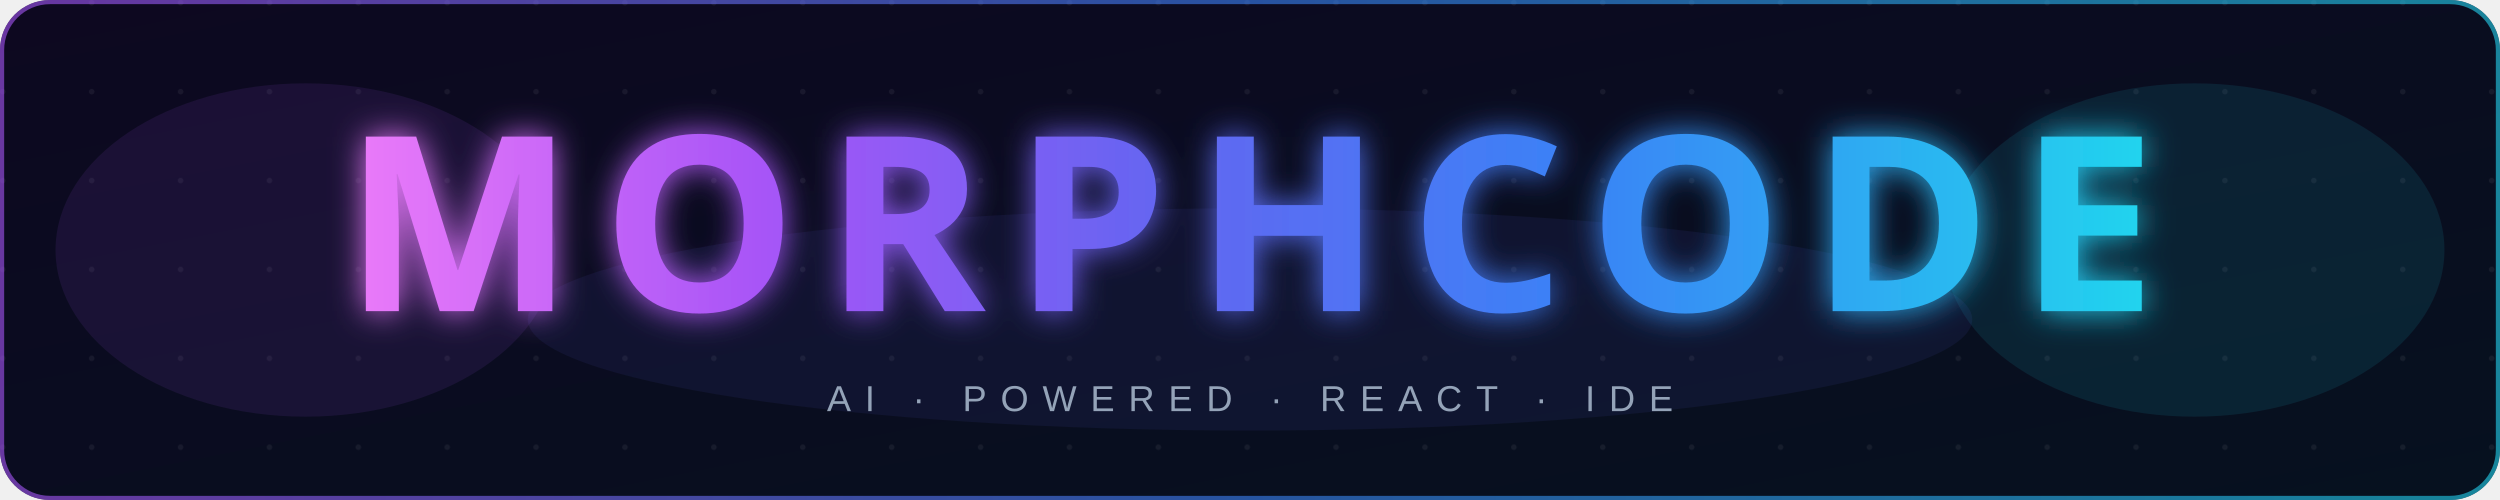
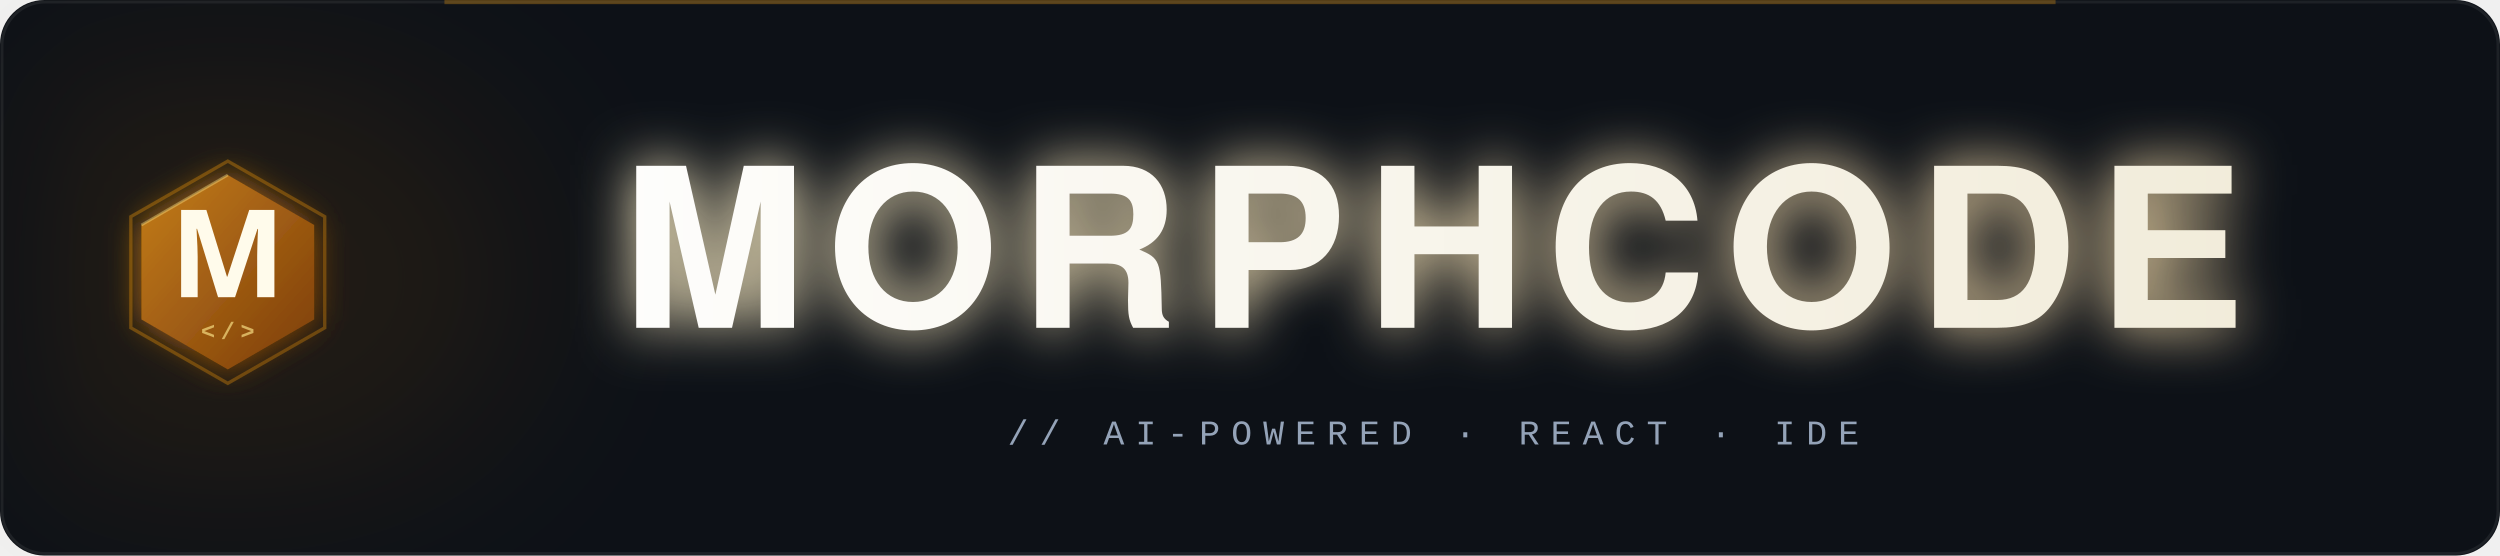
- <svg xmlns="http://www.w3.org/2000/svg" width="900" height="180">
+ <svg xmlns="http://www.w3.org/2000/svg" width="900" height="200">
  <defs>
-     <linearGradient id="textGrad" x1="0%" y1="0%" x2="100%" y2="0%">
-       <stop offset="0%" stop-color="#E879F9" />
-       <stop offset="22%" stop-color="#A855F7" />
-       <stop offset="45%" stop-color="#6366F1" />
-       <stop offset="68%" stop-color="#3B82F6" />
-       <stop offset="100%" stop-color="#22D3EE" />
+     <linearGradient id="titleGrad" x1="160" y1="0" x2="880" y2="0" gradientUnits="userSpaceOnUse">
+       <stop offset="0%" stop-color="#FFFFFF" />
+       <stop offset="100%" stop-color="#F0EAD6" />
    </linearGradient>
-     <linearGradient id="bgGrad" x1="0%" y1="0%" x2="100%" y2="100%">
-       <stop offset="0%" stop-color="#0D0820" />
-       <stop offset="100%" stop-color="#06111F" />
+     <linearGradient id="hexFill" x1="0%" y1="0%" x2="100%" y2="100%">
+       <stop offset="0%" stop-color="#C47D1A" />
+       <stop offset="100%" stop-color="#7C3D0B" />
    </linearGradient>
-     <filter id="glow" x="-15%" y="-50%" width="130%" height="200%">
-       <feGaussianBlur in="SourceGraphic" stdDeviation="6" result="blur" />
+     <linearGradient id="divGrad" x1="0%" y1="0%" x2="0%" y2="100%">
+       <stop offset="0%" stop-color="#F59E0B" stop-opacity="0" />
+       <stop offset="28%" stop-color="#F59E0B" stop-opacity="0.40" />
+       <stop offset="72%" stop-color="#F59E0B" stop-opacity="0.40" />
+       <stop offset="100%" stop-color="#F59E0B" stop-opacity="0" />
+     </linearGradient>
+     <linearGradient id="ruleL" x1="0%" y1="0%" x2="100%" y2="0%">
+       <stop offset="0%" stop-color="#94A3B8" stop-opacity="0" />
+       <stop offset="100%" stop-color="#94A3B8" stop-opacity="0.30" />
+     </linearGradient>
+     <linearGradient id="ruleR" x1="0%" y1="0%" x2="100%" y2="0%">
+       <stop offset="0%" stop-color="#94A3B8" stop-opacity="0.30" />
+       <stop offset="100%" stop-color="#94A3B8" stop-opacity="0" />
+     </linearGradient>
+     <filter id="blobBlur" x="-100%" y="-100%" width="300%" height="300%">
+       <feGaussianBlur stdDeviation="32" />
+     </filter>
+     <filter id="hexGlow" x="-35%" y="-35%" width="170%" height="170%">
+       <feGaussianBlur stdDeviation="6" result="g" />
      <feMerge>
-         <feMergeNode in="blur" />
+         <feMergeNode in="g" />
        <feMergeNode in="SourceGraphic" />
      </feMerge>
    </filter>
-     <pattern id="dots" x="0" y="0" width="32" height="32" patternUnits="userSpaceOnUse">
-       <circle cx="1" cy="1" r="1" fill="#ffffff" opacity="0.06" />
-     </pattern>
-     <linearGradient id="borderGrad" x1="0%" y1="0%" x2="100%" y2="0%">
-       <stop offset="0%" stop-color="#A855F7" stop-opacity="0.6" />
-       <stop offset="50%" stop-color="#3B82F6" stop-opacity="0.6" />
-       <stop offset="100%" stop-color="#22D3EE" stop-opacity="0.6" />
-     </linearGradient>
+     <filter id="titleGlow" x="-10%" y="-70%" width="120%" height="240%">
+       <feGaussianBlur in="SourceGraphic" stdDeviation="10" result="halo" />
+       <feComponentTransfer in="halo" result="warm">
+         <feFuncR type="linear" slope="1.1" />
+         <feFuncG type="linear" slope="0.9" />
+         <feFuncB type="linear" slope="0.6" />
+       </feComponentTransfer>
+       <feMerge>
+         <feMergeNode in="warm" />
+         <feMergeNode in="SourceGraphic" />
+       </feMerge>
+     </filter>
  </defs>
-   <rect width="900" height="180" rx="18" fill="url(#bgGrad)" />
-   <rect width="900" height="180" rx="18" fill="url(#dots)" />
-   <rect x="0.75" y="0.75" width="898.5" height="178.5" rx="17.25" fill="none" stroke="url(#borderGrad)" stroke-width="1.5" />
-   <ellipse cx="110" cy="90" rx="90" ry="60" fill="#A855F7" opacity="0.10" />
-   <ellipse cx="790" cy="90" rx="90" ry="60" fill="#22D3EE" opacity="0.10" />
-   <ellipse cx="450" cy="115" rx="260" ry="40" fill="#6366F1" opacity="0.08" />
-   <text x="450" y="112" font-family="'Arial Black', 'Arial Bold', Impact, sans-serif" font-size="88" font-weight="900" letter-spacing="10" text-anchor="middle" fill="url(#textGrad)" filter="url(#glow)">MORPHCODE</text>
-   <text x="450" y="148" font-family="'Arial', Helvetica, sans-serif" font-size="13" font-weight="400" letter-spacing="5" text-anchor="middle" fill="#94A3B8">AI · POWERED · REACT · IDE</text>
-   <line x1="60" y1="148" x2="220" y2="148" stroke="url(#borderGrad)" stroke-width="0.8" opacity="0.5" />
-   <line x1="680" y1="148" x2="840" y2="148" stroke="url(#borderGrad)" stroke-width="0.8" opacity="0.5" />
+   <rect width="900" height="200" rx="16" fill="#0D1117" />
+   <ellipse cx="82" cy="100" rx="110" ry="85" fill="#D97706" opacity="0.09" filter="url(#blobBlur)" />
+   <rect x="0.75" y="0.75" width="898.5" height="198.5" rx="15.5" fill="none" stroke="#FFFFFF" stroke-width="1" opacity="0.07" />
+   <line x1="160" y1="0.75" x2="740" y2="0.75" stroke="#F59E0B" stroke-width="1.5" opacity="0.30" />
+   <polygon points="82,58 116.9,78 116.9,118 82,138 47.1,118 47.1,78" fill="none" stroke="#F59E0B" stroke-width="1.2" opacity="0.35" />
+   <polygon points="82,63 113.1,81 113.1,115 82,133 50.9,115 50.9,81" fill="url(#hexFill)" filter="url(#hexGlow)" />
+   <line x1="82" y1="63" x2="50.9" y2="81" stroke="#FDE68A" stroke-width="1" opacity="0.40" />
+   <text x="82" y="107" font-family="Impact, 'Arial Black', sans-serif" font-size="44" font-weight="900" text-anchor="middle" fill="#FFFBEB">M</text>
+   <text x="82" y="122" font-family="'Courier New', monospace" font-size="8.5" font-weight="700" text-anchor="middle" fill="#FDE68A" opacity="0.65" letter-spacing="2">&lt;/&gt;</text>
+   <line x1="150" y1="38" x2="150" y2="162" stroke="url(#divGrad)" stroke-width="0.9" />
+   <text x="516" y="118" font-family="Impact, 'Arial Black', 'Helvetica Neue', sans-serif" font-size="80" font-weight="900" letter-spacing="7" text-anchor="middle" fill="url(#titleGrad)" filter="url(#titleGlow)">MORPHCODE</text>
+   <line x1="168" y1="141" x2="360" y2="141" stroke="url(#ruleL)" stroke-width="0.7" />
+   <line x1="672" y1="141" x2="864" y2="141" stroke="url(#ruleR)" stroke-width="0.7" />
+   <text x="516" y="160" font-family="'Courier New', 'Lucida Console', monospace" font-size="12.5" letter-spacing="4" text-anchor="middle" fill="#94A3B8">// AI-POWERED · REACT · IDE</text>
</svg>
